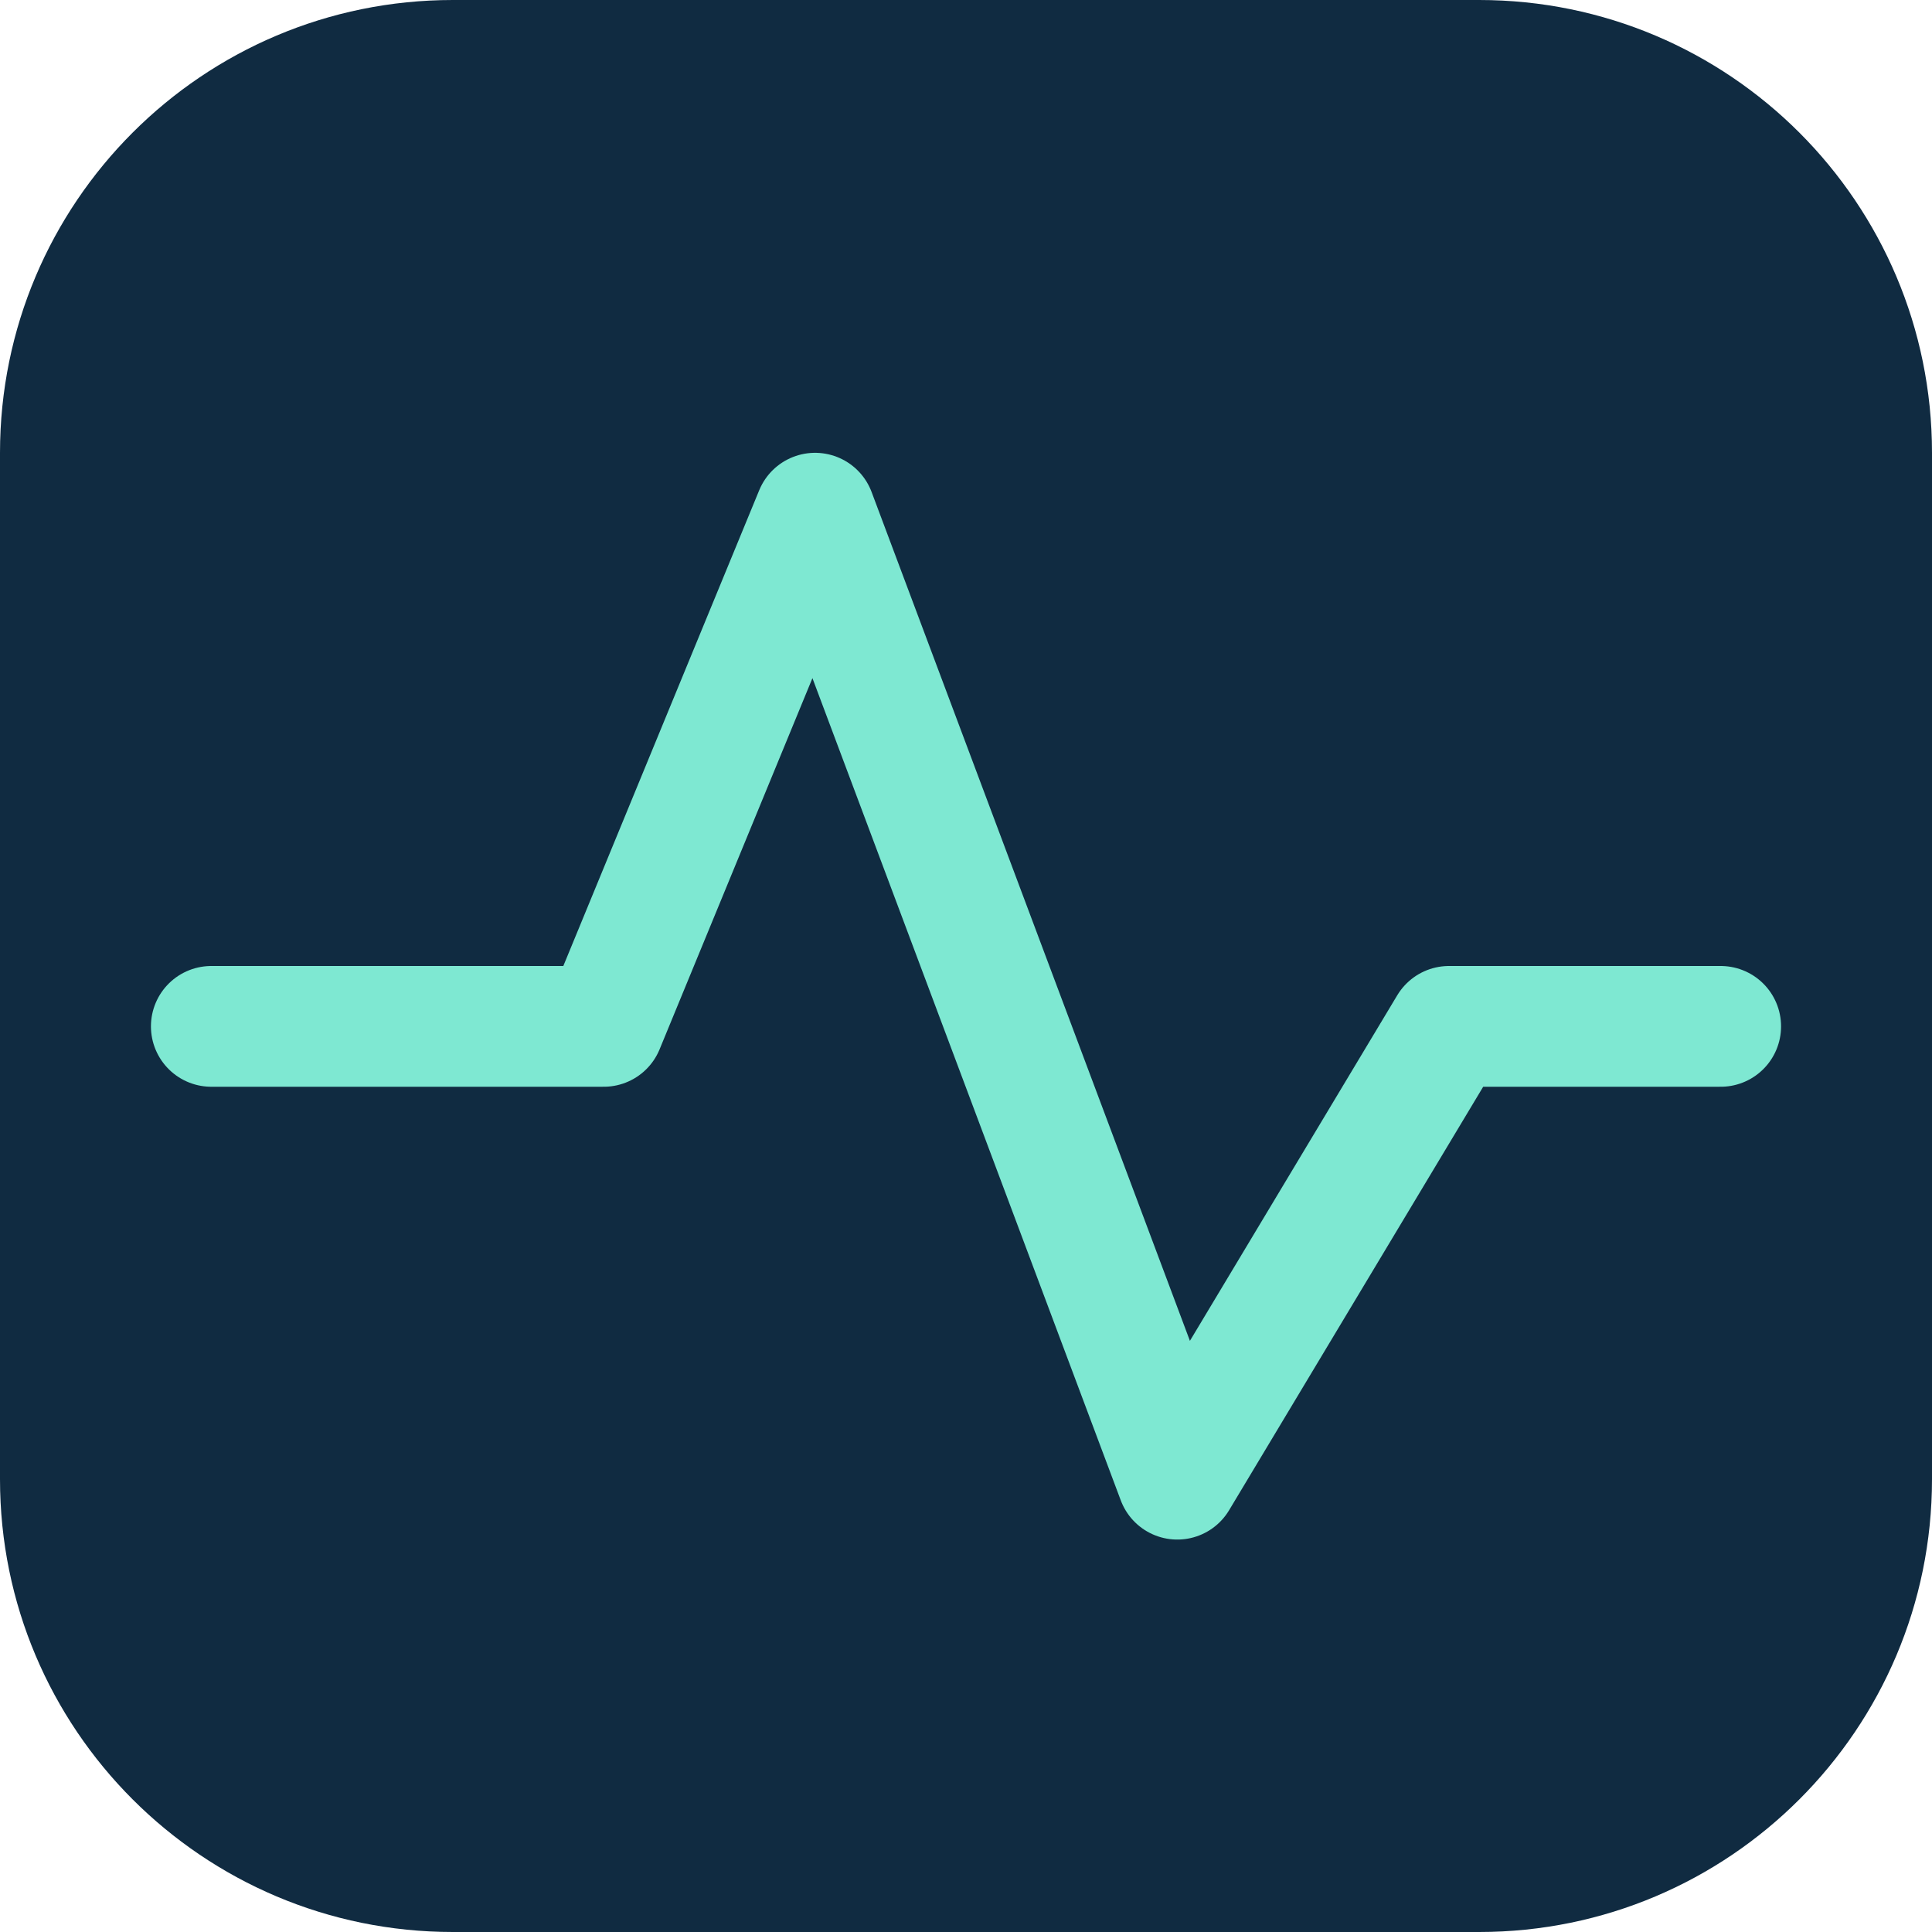
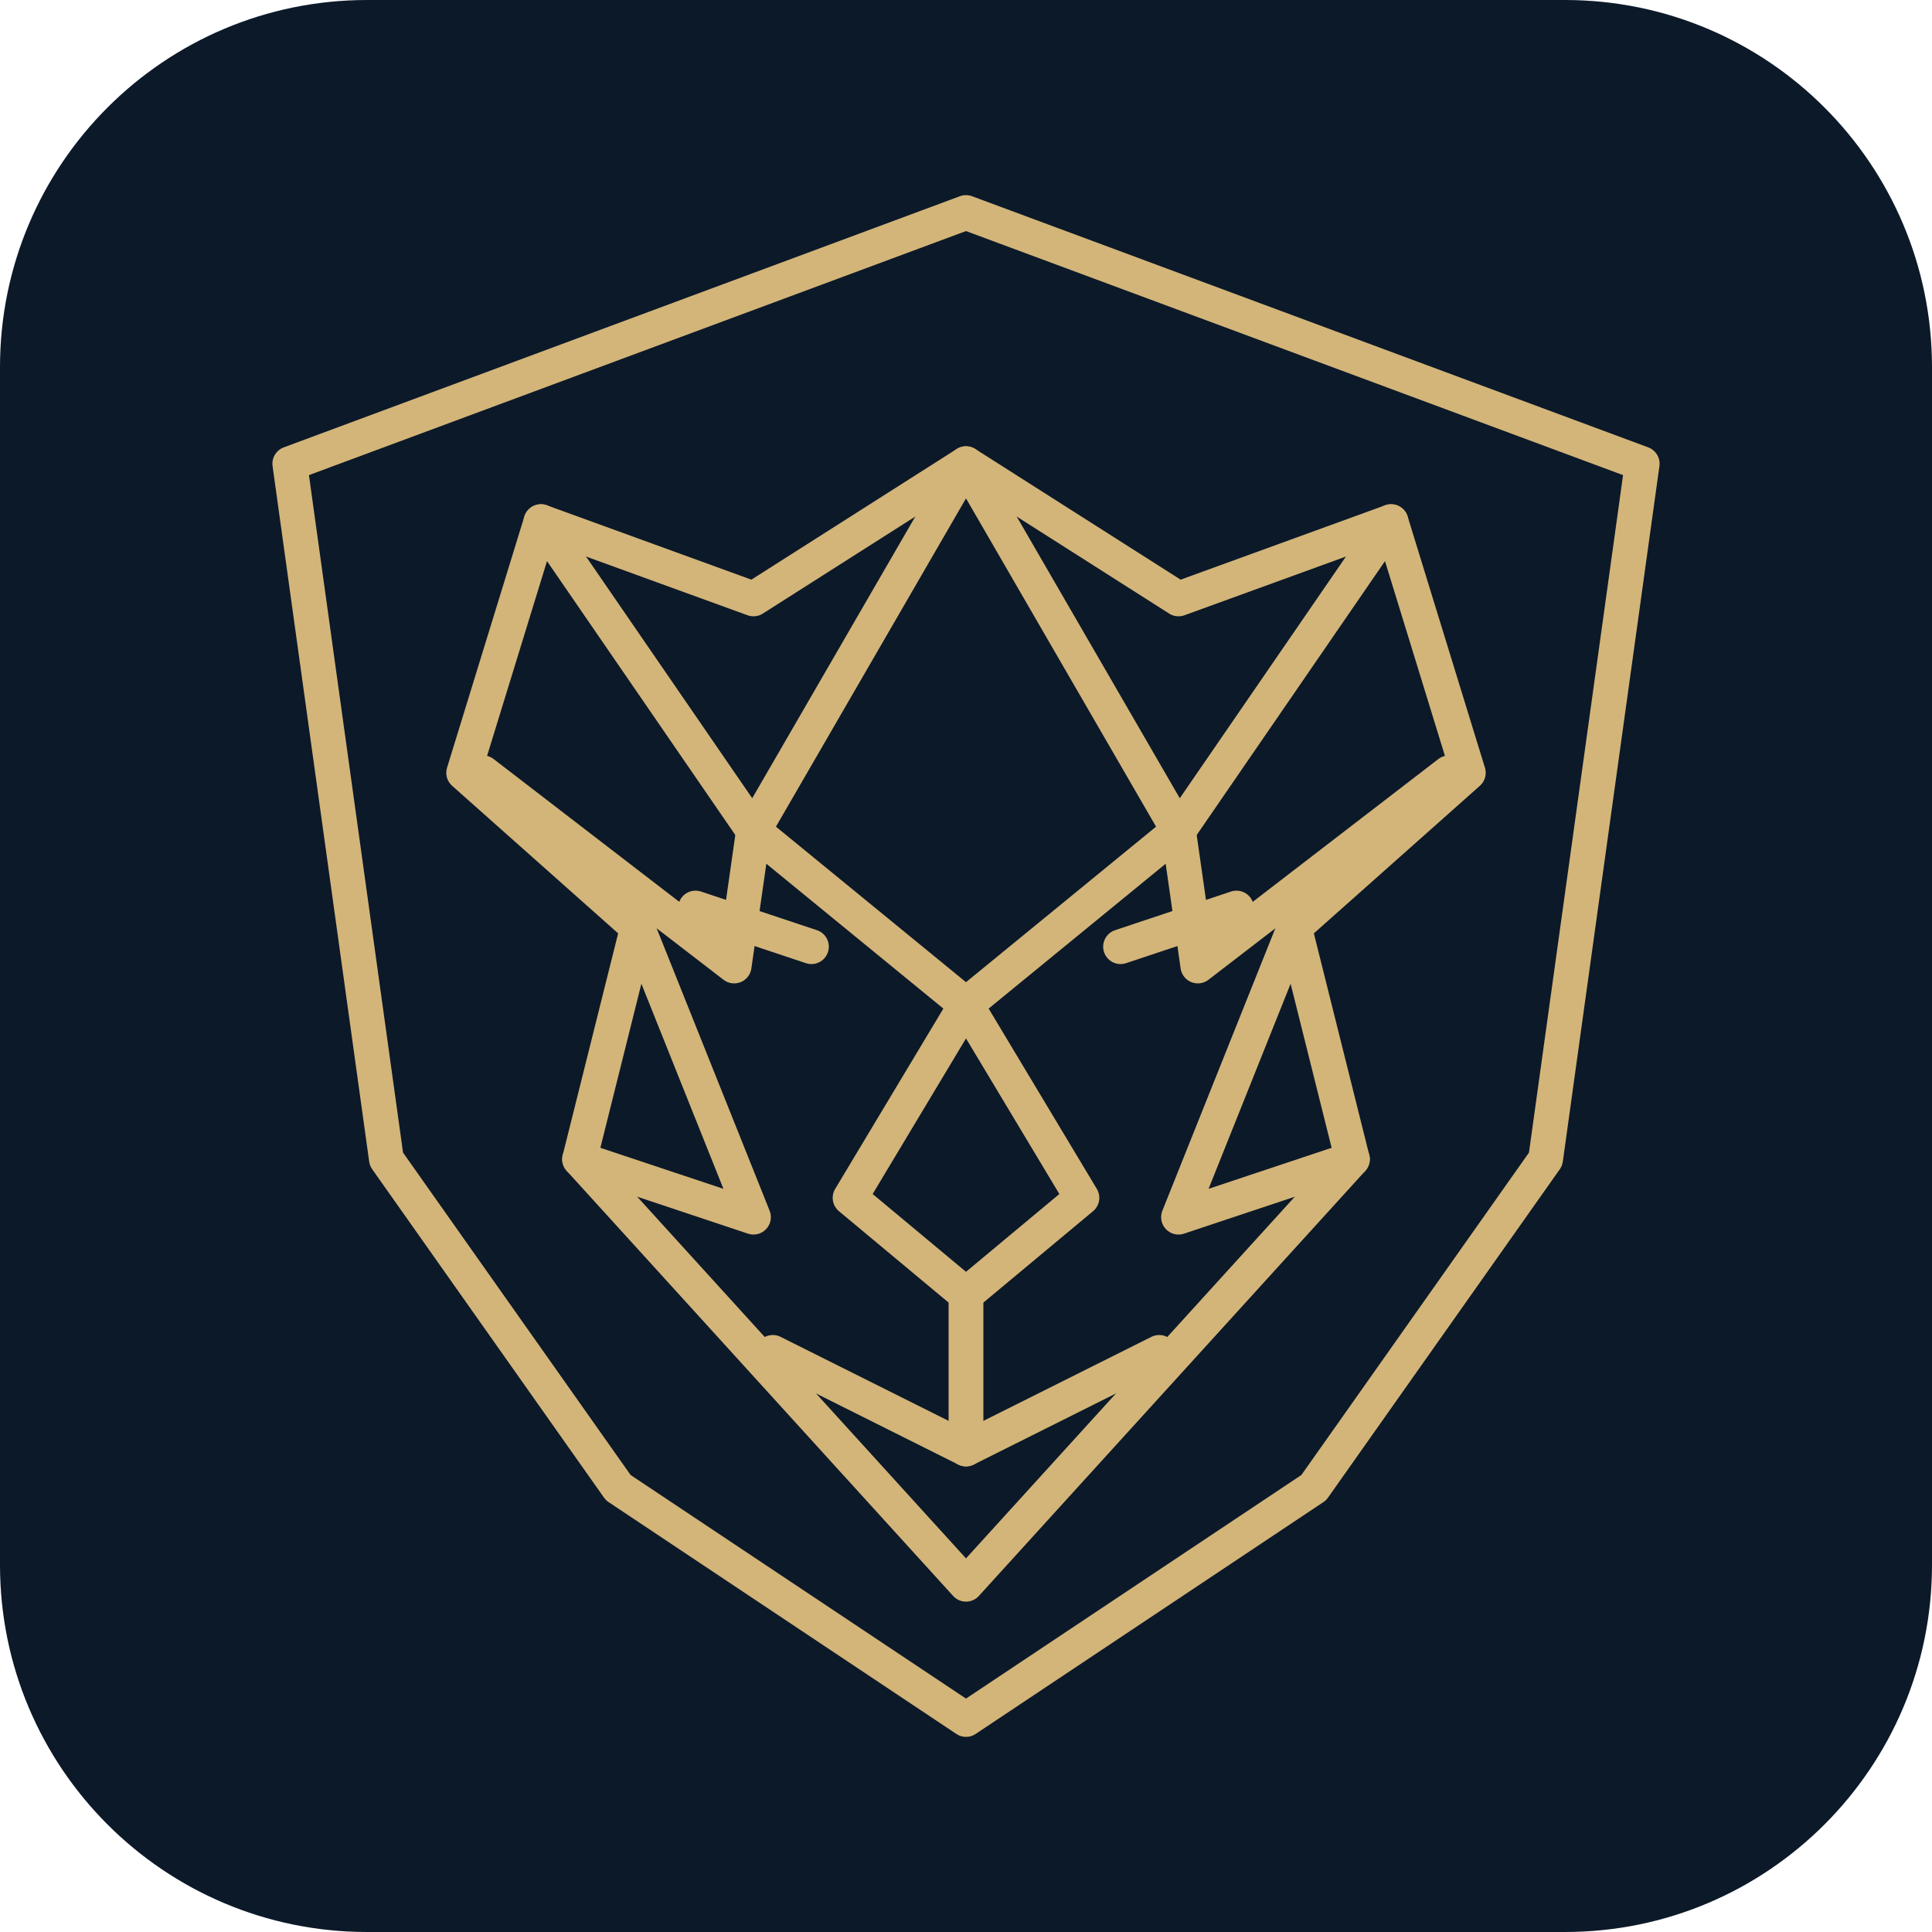
- <svg xmlns="http://www.w3.org/2000/svg" viewBox="0 0 64 64">
-   <rect width="64" height="64" rx="15" fill="#102b41" />
-   <path d="M7 34h13l7-17 12 32 9-15h9" stroke="#7ee8d2" stroke-width="4" fill="none" stroke-linecap="round" stroke-linejoin="round" />
+ <svg xmlns="http://www.w3.org/2000/svg" viewBox="0 0 100 100">
+   <rect width="100" height="100" rx="19" fill="#0c1929" />
+   <g fill="none" stroke="#d3b579" stroke-width="1.8" stroke-linejoin="round" stroke-linecap="round">
+     <polyline points="50,11 85,24 80,60 68,77 50,89 32,77 20,60 15,24 50,11" />
+     <polyline points="50,24 61,31 72,27 76,40 67,48 70,60 60,71 50,82 40,71 30,60 33,48 24,40 28,27 39,31 50,24" />
+     <polyline points="28,27 39,43 50,24 61,43 72,27" />
+     <polyline points="25,40 38,50 39,43 50,52 61,43 62,50 75,40" />
+     <polyline points="36,47 42,49" />
+     <polyline points="58,49 64,47" />
+     <polyline points="50,52 44,62 50,67 56,62 50,52" />
+     <polyline points="50,67 50,75" />
+     <polyline points="40,70 50,75 60,70" />
+     <polyline points="33,48 39,63 30,60" />
+     <polyline points="67,48 61,63 70,60" />
+   </g>
</svg>
